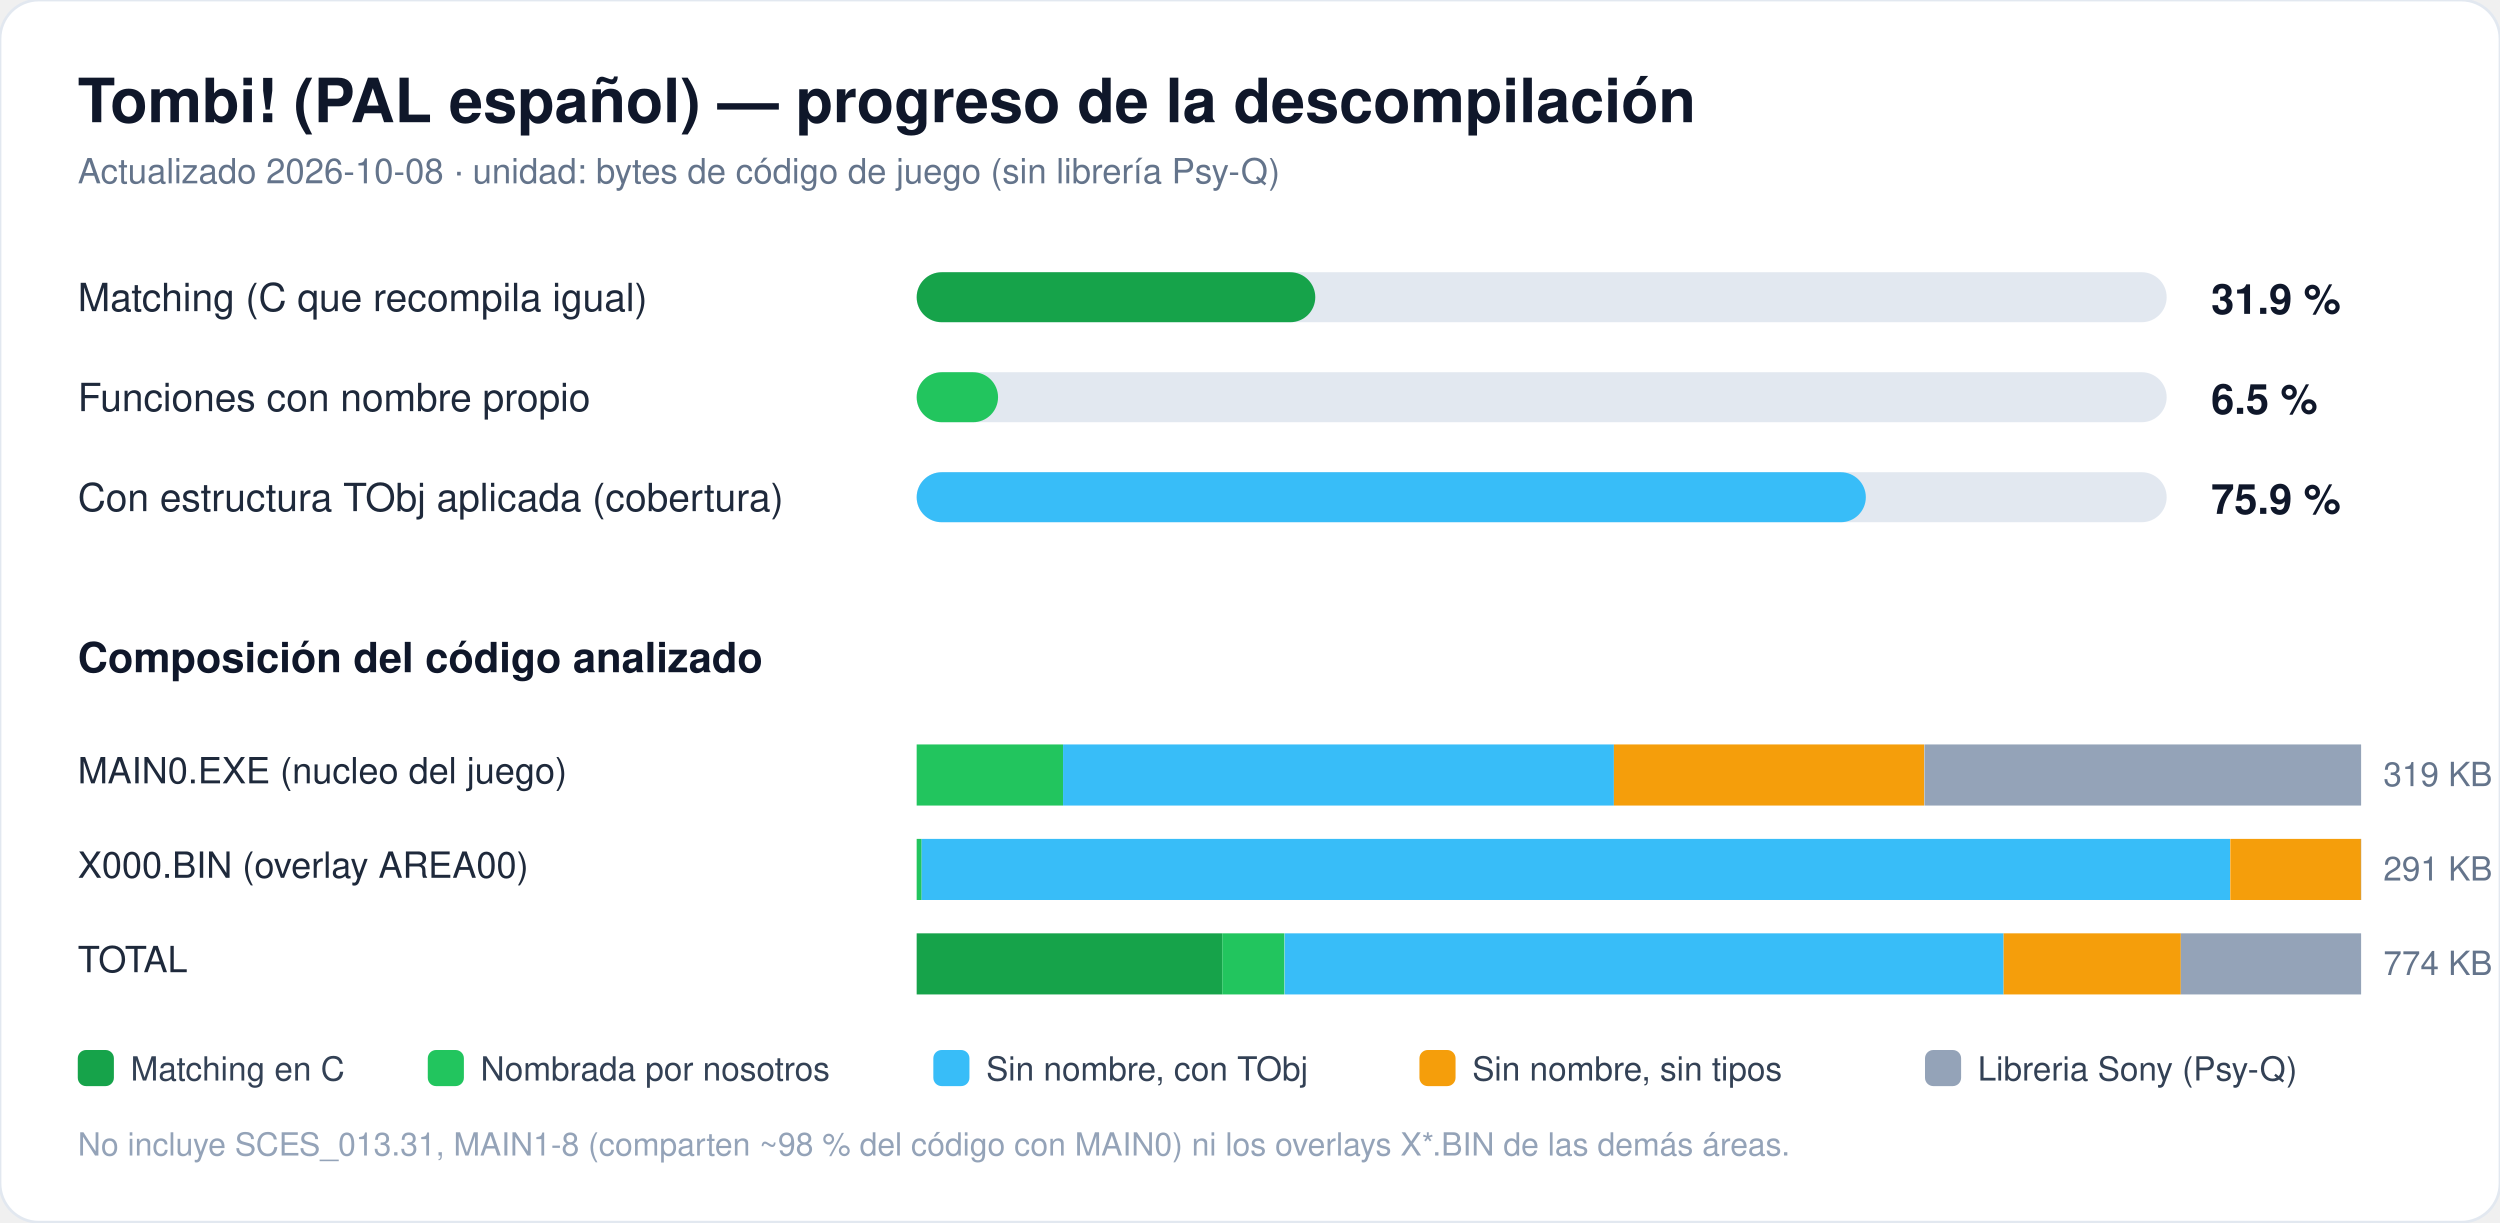
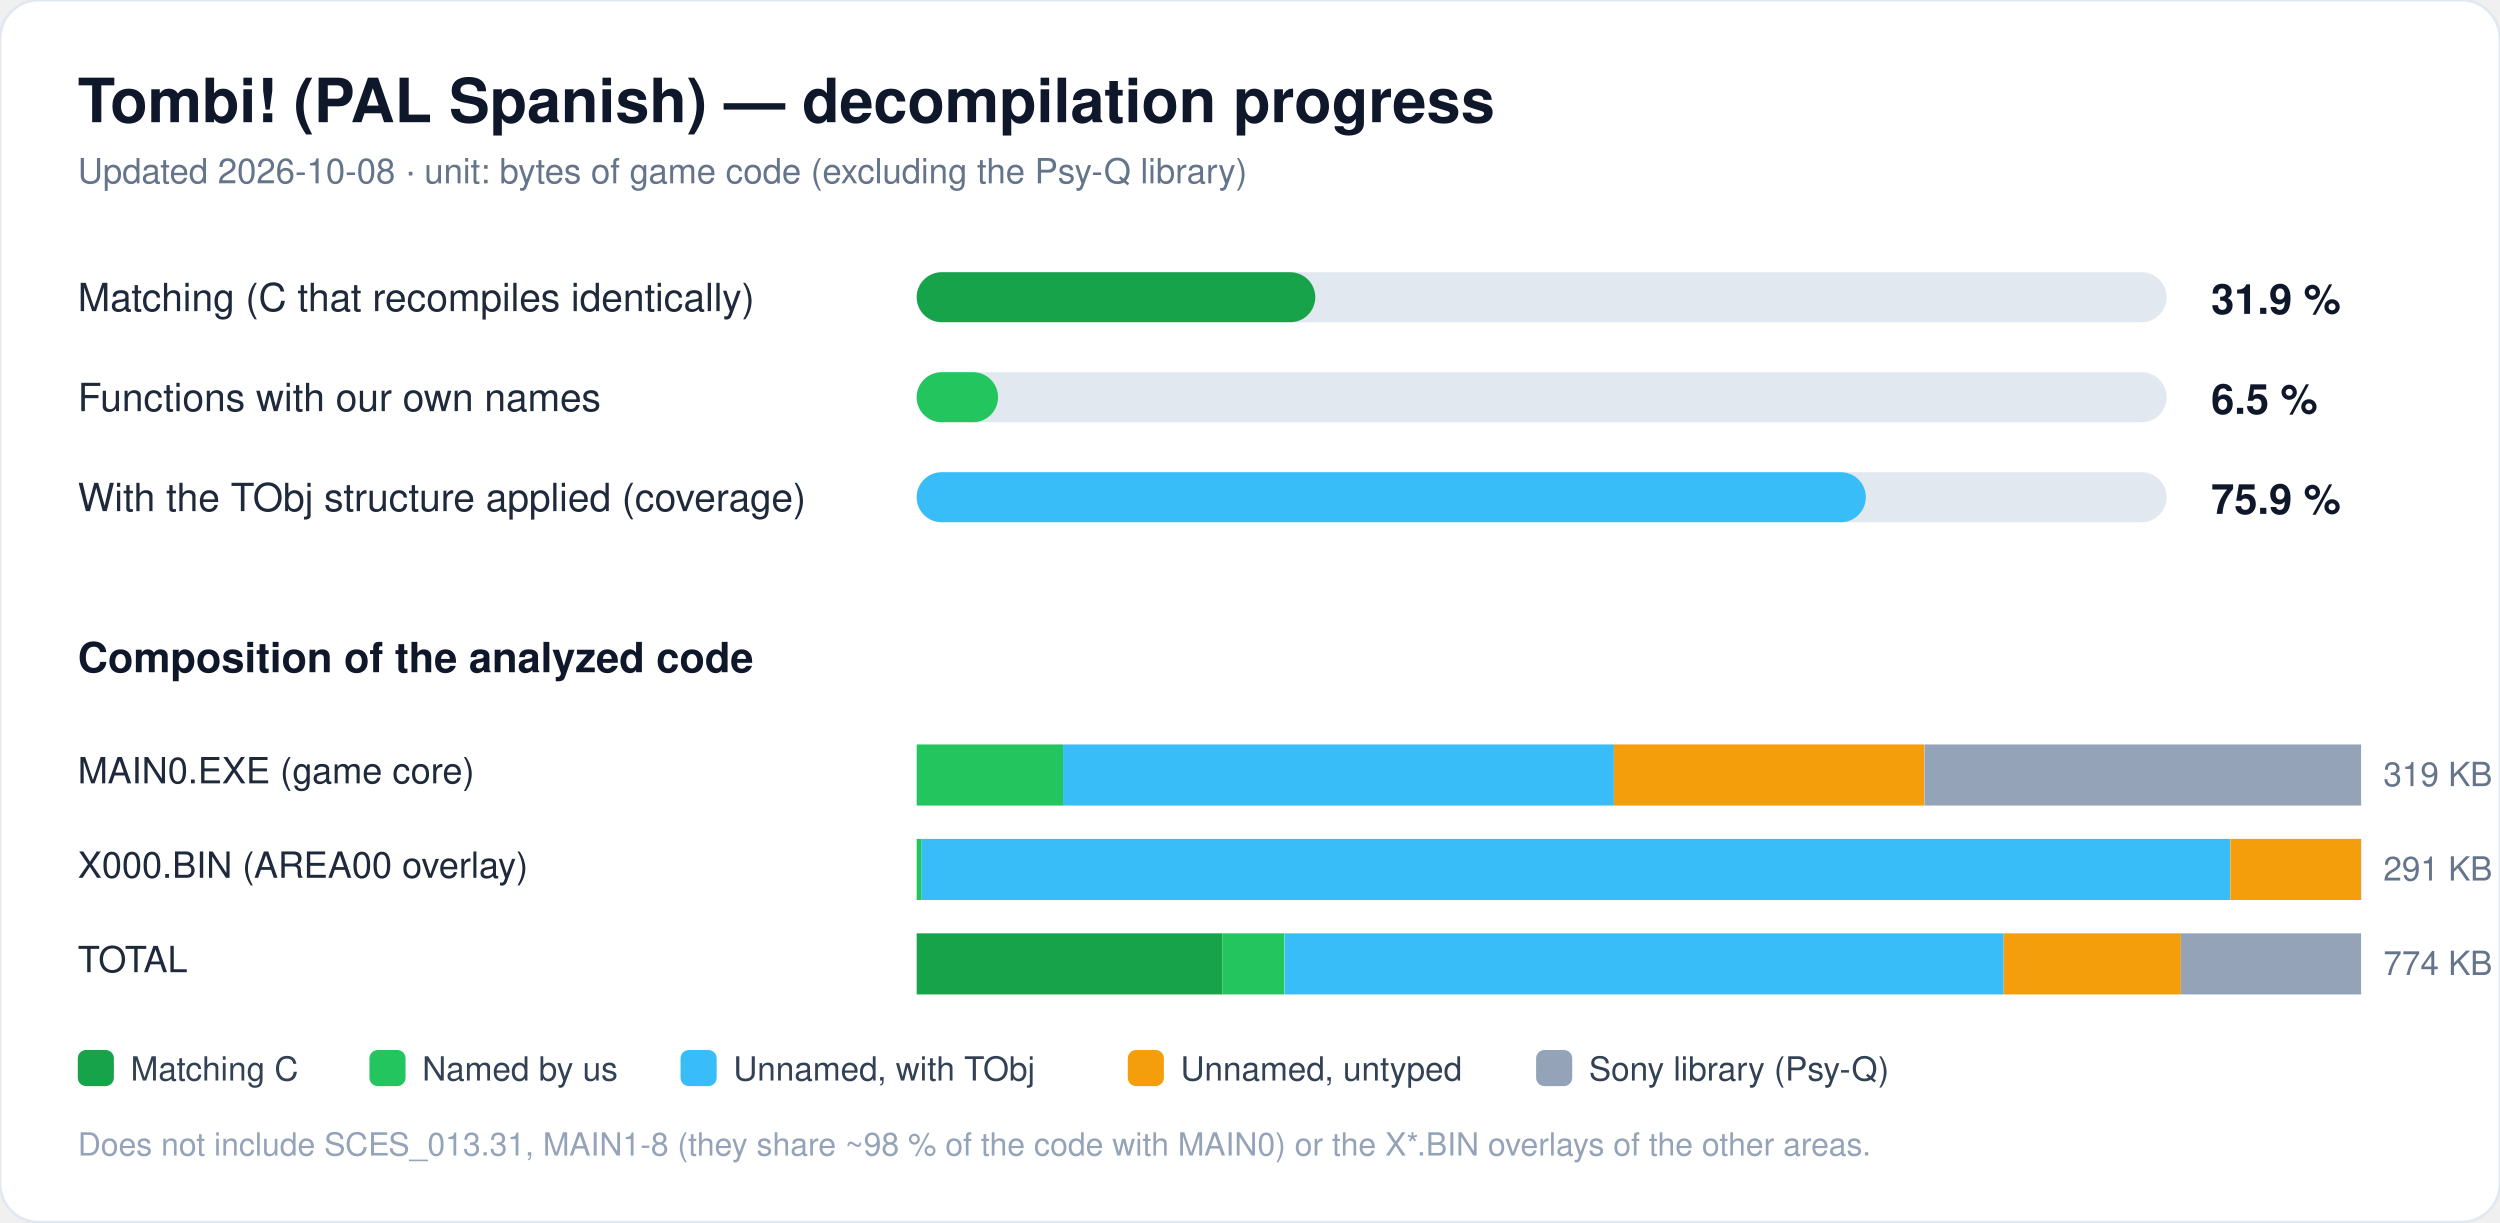
- <svg xmlns="http://www.w3.org/2000/svg" width="900" height="440" viewBox="0 0 900 440" role="img" aria-label="Progreso de la descompilacion">
+ <svg xmlns="http://www.w3.org/2000/svg" width="900" height="440" viewBox="0 0 900 440" role="img" aria-label="Decompilation progress">
  <rect width="900" height="440" rx="14" fill="#ffffff" stroke="#e2e8f0" />
-   <text x="28" y="44" font-family="Segoe UI,Helvetica,Arial,sans-serif" font-size="22" font-weight="700" fill="#0f172a">Tombi! (PAL español) — progreso de la descompilación</text>
-   <text x="28" y="66" font-family="Segoe UI,Helvetica,Arial,sans-serif" font-size="12.5" fill="#64748b">Actualizado 2026-10-08 · unidad: bytes de código de juego (sin librería Psy-Q)</text>
-   <text x="28" y="112" font-family="Segoe UI,Helvetica,Arial,sans-serif" font-size="14" fill="#1e293b">Matching (C que recompila igual)</text>
+   <text x="28" y="44" font-family="Segoe UI,Helvetica,Arial,sans-serif" font-size="22" font-weight="700" fill="#0f172a">Tombi! (PAL Spanish) — decompilation progress</text>
+   <text x="28" y="66" font-family="Segoe UI,Helvetica,Arial,sans-serif" font-size="12.5" fill="#64748b">Updated 2026-10-08 · unit: bytes of game code (excluding the Psy-Q library)</text>
+   <text x="28" y="112" font-family="Segoe UI,Helvetica,Arial,sans-serif" font-size="14" fill="#1e293b">Matching (C that recompiles identically)</text>
  <rect x="330" y="98" width="450" height="18" rx="9" fill="#e2e8f0" />
  <rect x="330" y="98" width="143.5" height="18" rx="9" fill="#16a34a" />
  <text x="796" y="113" font-family="Segoe UI,Helvetica,Arial,sans-serif" font-size="15" font-weight="700" fill="#0f172a">31.9 %</text>
-   <text x="28" y="148" font-family="Segoe UI,Helvetica,Arial,sans-serif" font-size="14" fill="#1e293b">Funciones con nombre propio</text>
+   <text x="28" y="148" font-family="Segoe UI,Helvetica,Arial,sans-serif" font-size="14" fill="#1e293b">Functions with our own names</text>
  <rect x="330" y="134" width="450" height="18" rx="9" fill="#e2e8f0" />
  <rect x="330" y="134" width="29.3" height="18" rx="9" fill="#22c55e" />
  <text x="796" y="149" font-family="Segoe UI,Helvetica,Arial,sans-serif" font-size="15" font-weight="700" fill="#0f172a">6.5 %</text>
-   <text x="28" y="184" font-family="Segoe UI,Helvetica,Arial,sans-serif" font-size="14" fill="#1e293b">Con estructura TObj aplicada (cobertura)</text>
+   <text x="28" y="184" font-family="Segoe UI,Helvetica,Arial,sans-serif" font-size="14" fill="#1e293b">With the TObj structure applied (coverage)</text>
  <rect x="330" y="170" width="450" height="18" rx="9" fill="#e2e8f0" />
  <rect x="330" y="170" width="341.7" height="18" rx="9" fill="#38bdf8" />
  <text x="796" y="185" font-family="Segoe UI,Helvetica,Arial,sans-serif" font-size="15" font-weight="700" fill="#0f172a">75.9 %</text>
-   <text x="28" y="242" font-family="Segoe UI,Helvetica,Arial,sans-serif" font-size="15" font-weight="700" fill="#0f172a">Composición del código analizado</text>
-   <text x="28" y="282" font-family="Segoe UI,Helvetica,Arial,sans-serif" font-size="13" fill="#1e293b">MAIN0.EXE (nucleo del juego)</text>
+   <text x="28" y="242" font-family="Segoe UI,Helvetica,Arial,sans-serif" font-size="15" font-weight="700" fill="#0f172a">Composition of the analyzed code</text>
+   <text x="28" y="282" font-family="Segoe UI,Helvetica,Arial,sans-serif" font-size="13" fill="#1e293b">MAIN0.EXE (game core)</text>
  <rect x="330.0" y="268" width="52.7" height="22" fill="#22c55e" />
  <rect x="382.7" y="268" width="198.3" height="22" fill="#38bdf8" />
  <rect x="581.0" y="268" width="111.7" height="22" fill="#f59e0b" />
  <rect x="692.8" y="268" width="157.2" height="22" fill="#94a3b8" />
  <text x="858" y="283" font-family="Segoe UI,Helvetica,Arial,sans-serif" font-size="12" fill="#64748b" text-anchor="start">319 KB</text>
-   <text x="28" y="316" font-family="Segoe UI,Helvetica,Arial,sans-serif" font-size="13" fill="#1e293b">X000.BIN (overlay AREA00)</text>
+   <text x="28" y="316" font-family="Segoe UI,Helvetica,Arial,sans-serif" font-size="13" fill="#1e293b">X000.BIN (AREA00 overlay)</text>
  <rect x="330.0" y="302" width="1.8" height="22" fill="#22c55e" />
  <rect x="331.8" y="302" width="471.0" height="22" fill="#38bdf8" />
  <rect x="802.9" y="302" width="47.1" height="22" fill="#f59e0b" />
  <rect x="849.9" y="302" width="0.1" height="22" fill="#94a3b8" />
  <text x="858" y="317" font-family="Segoe UI,Helvetica,Arial,sans-serif" font-size="12" fill="#64748b" text-anchor="start">291 KB</text>
  <text x="28" y="350" font-family="Segoe UI,Helvetica,Arial,sans-serif" font-size="13" fill="#1e293b">TOTAL</text>
  <rect x="330.0" y="336" width="110.0" height="22" fill="#16a34a" />
  <rect x="440.0" y="336" width="22.4" height="22" fill="#22c55e" />
  <rect x="462.5" y="336" width="258.8" height="22" fill="#38bdf8" />
  <rect x="721.3" y="336" width="63.8" height="22" fill="#f59e0b" />
  <rect x="785.1" y="336" width="64.9" height="22" fill="#94a3b8" />
  <text x="858" y="351" font-family="Segoe UI,Helvetica,Arial,sans-serif" font-size="12" fill="#64748b" text-anchor="start">774 KB</text>
  <rect x="28" y="378" width="13" height="13" rx="3" fill="#16a34a" />
-   <text x="47" y="389" font-family="Segoe UI,Helvetica,Arial,sans-serif" font-size="12" fill="#334155">Matching en C</text>
-   <rect x="154" y="378" width="13" height="13" rx="3" fill="#22c55e" />
-   <text x="173" y="389" font-family="Segoe UI,Helvetica,Arial,sans-serif" font-size="12" fill="#334155">Nombrada por nosotros</text>
-   <rect x="336" y="378" width="13" height="13" rx="3" fill="#38bdf8" />
-   <text x="355" y="389" font-family="Segoe UI,Helvetica,Arial,sans-serif" font-size="12" fill="#334155">Sin nombre, con TObj</text>
-   <rect x="511" y="378" width="13" height="13" rx="3" fill="#f59e0b" />
-   <text x="530" y="389" font-family="Segoe UI,Helvetica,Arial,sans-serif" font-size="12" fill="#334155">Sin nombre, sin tipos</text>
-   <rect x="693" y="378" width="13" height="13" rx="3" fill="#94a3b8" />
-   <text x="712" y="389" font-family="Segoe UI,Helvetica,Arial,sans-serif" font-size="12" fill="#334155">Libreria Sony (Psy-Q)</text>
-   <text x="28" y="416" font-family="Segoe UI,Helvetica,Arial,sans-serif" font-size="11.5" fill="#94a3b8">No incluye SCES_013.31, MAIN1-8 (comparten ~98 % del código con MAIN0) ni los overlays X*.BIN de las demás áreas.</text>
+   <text x="47" y="389" font-family="Segoe UI,Helvetica,Arial,sans-serif" font-size="12" fill="#334155">Matching C</text>
+   <rect x="133" y="378" width="13" height="13" rx="3" fill="#22c55e" />
+   <text x="152" y="389" font-family="Segoe UI,Helvetica,Arial,sans-serif" font-size="12" fill="#334155">Named by us</text>
+   <rect x="245" y="378" width="13" height="13" rx="3" fill="#38bdf8" />
+   <text x="264" y="389" font-family="Segoe UI,Helvetica,Arial,sans-serif" font-size="12" fill="#334155">Unnamed, with TObj</text>
+   <rect x="406" y="378" width="13" height="13" rx="3" fill="#f59e0b" />
+   <text x="425" y="389" font-family="Segoe UI,Helvetica,Arial,sans-serif" font-size="12" fill="#334155">Unnamed, untyped</text>
+   <rect x="553" y="378" width="13" height="13" rx="3" fill="#94a3b8" />
+   <text x="572" y="389" font-family="Segoe UI,Helvetica,Arial,sans-serif" font-size="12" fill="#334155">Sony library (Psy-Q)</text>
+   <text x="28" y="416" font-family="Segoe UI,Helvetica,Arial,sans-serif" font-size="11.5" fill="#94a3b8">Does not include SCES_013.31, MAIN1-8 (they share ~98 % of the code with MAIN0) or the X*.BIN overlays of the other areas.</text>
</svg>
